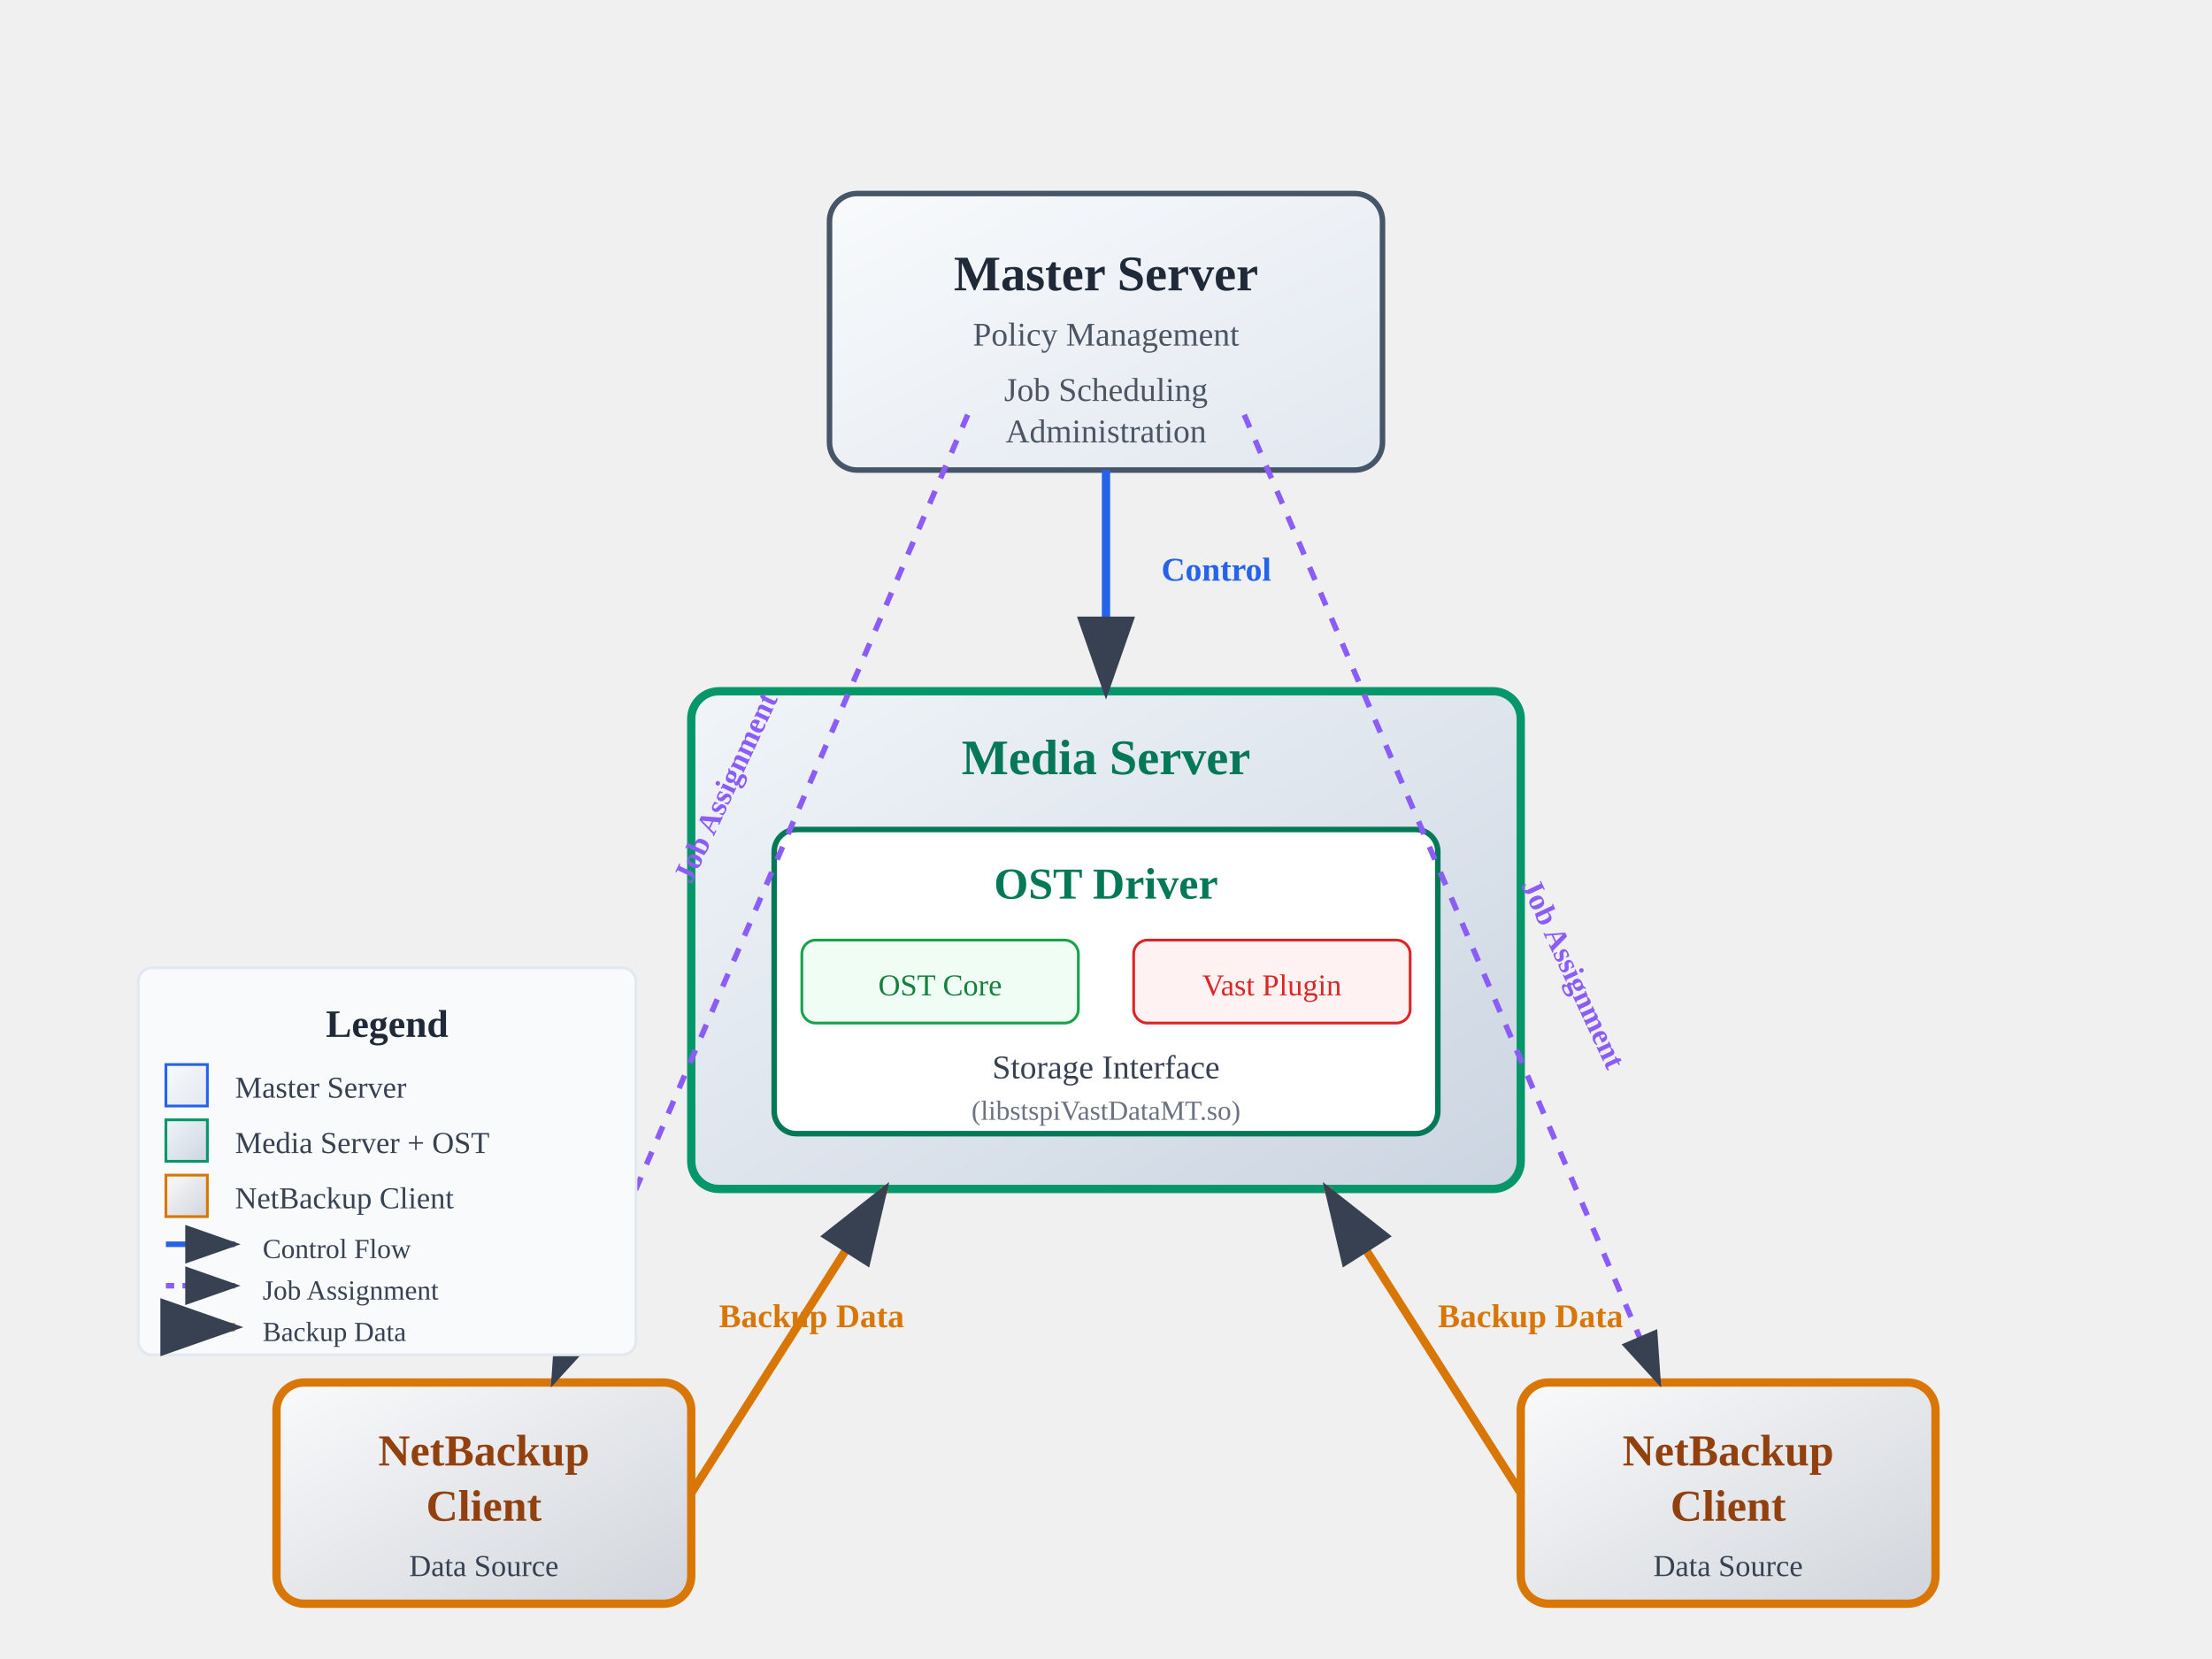
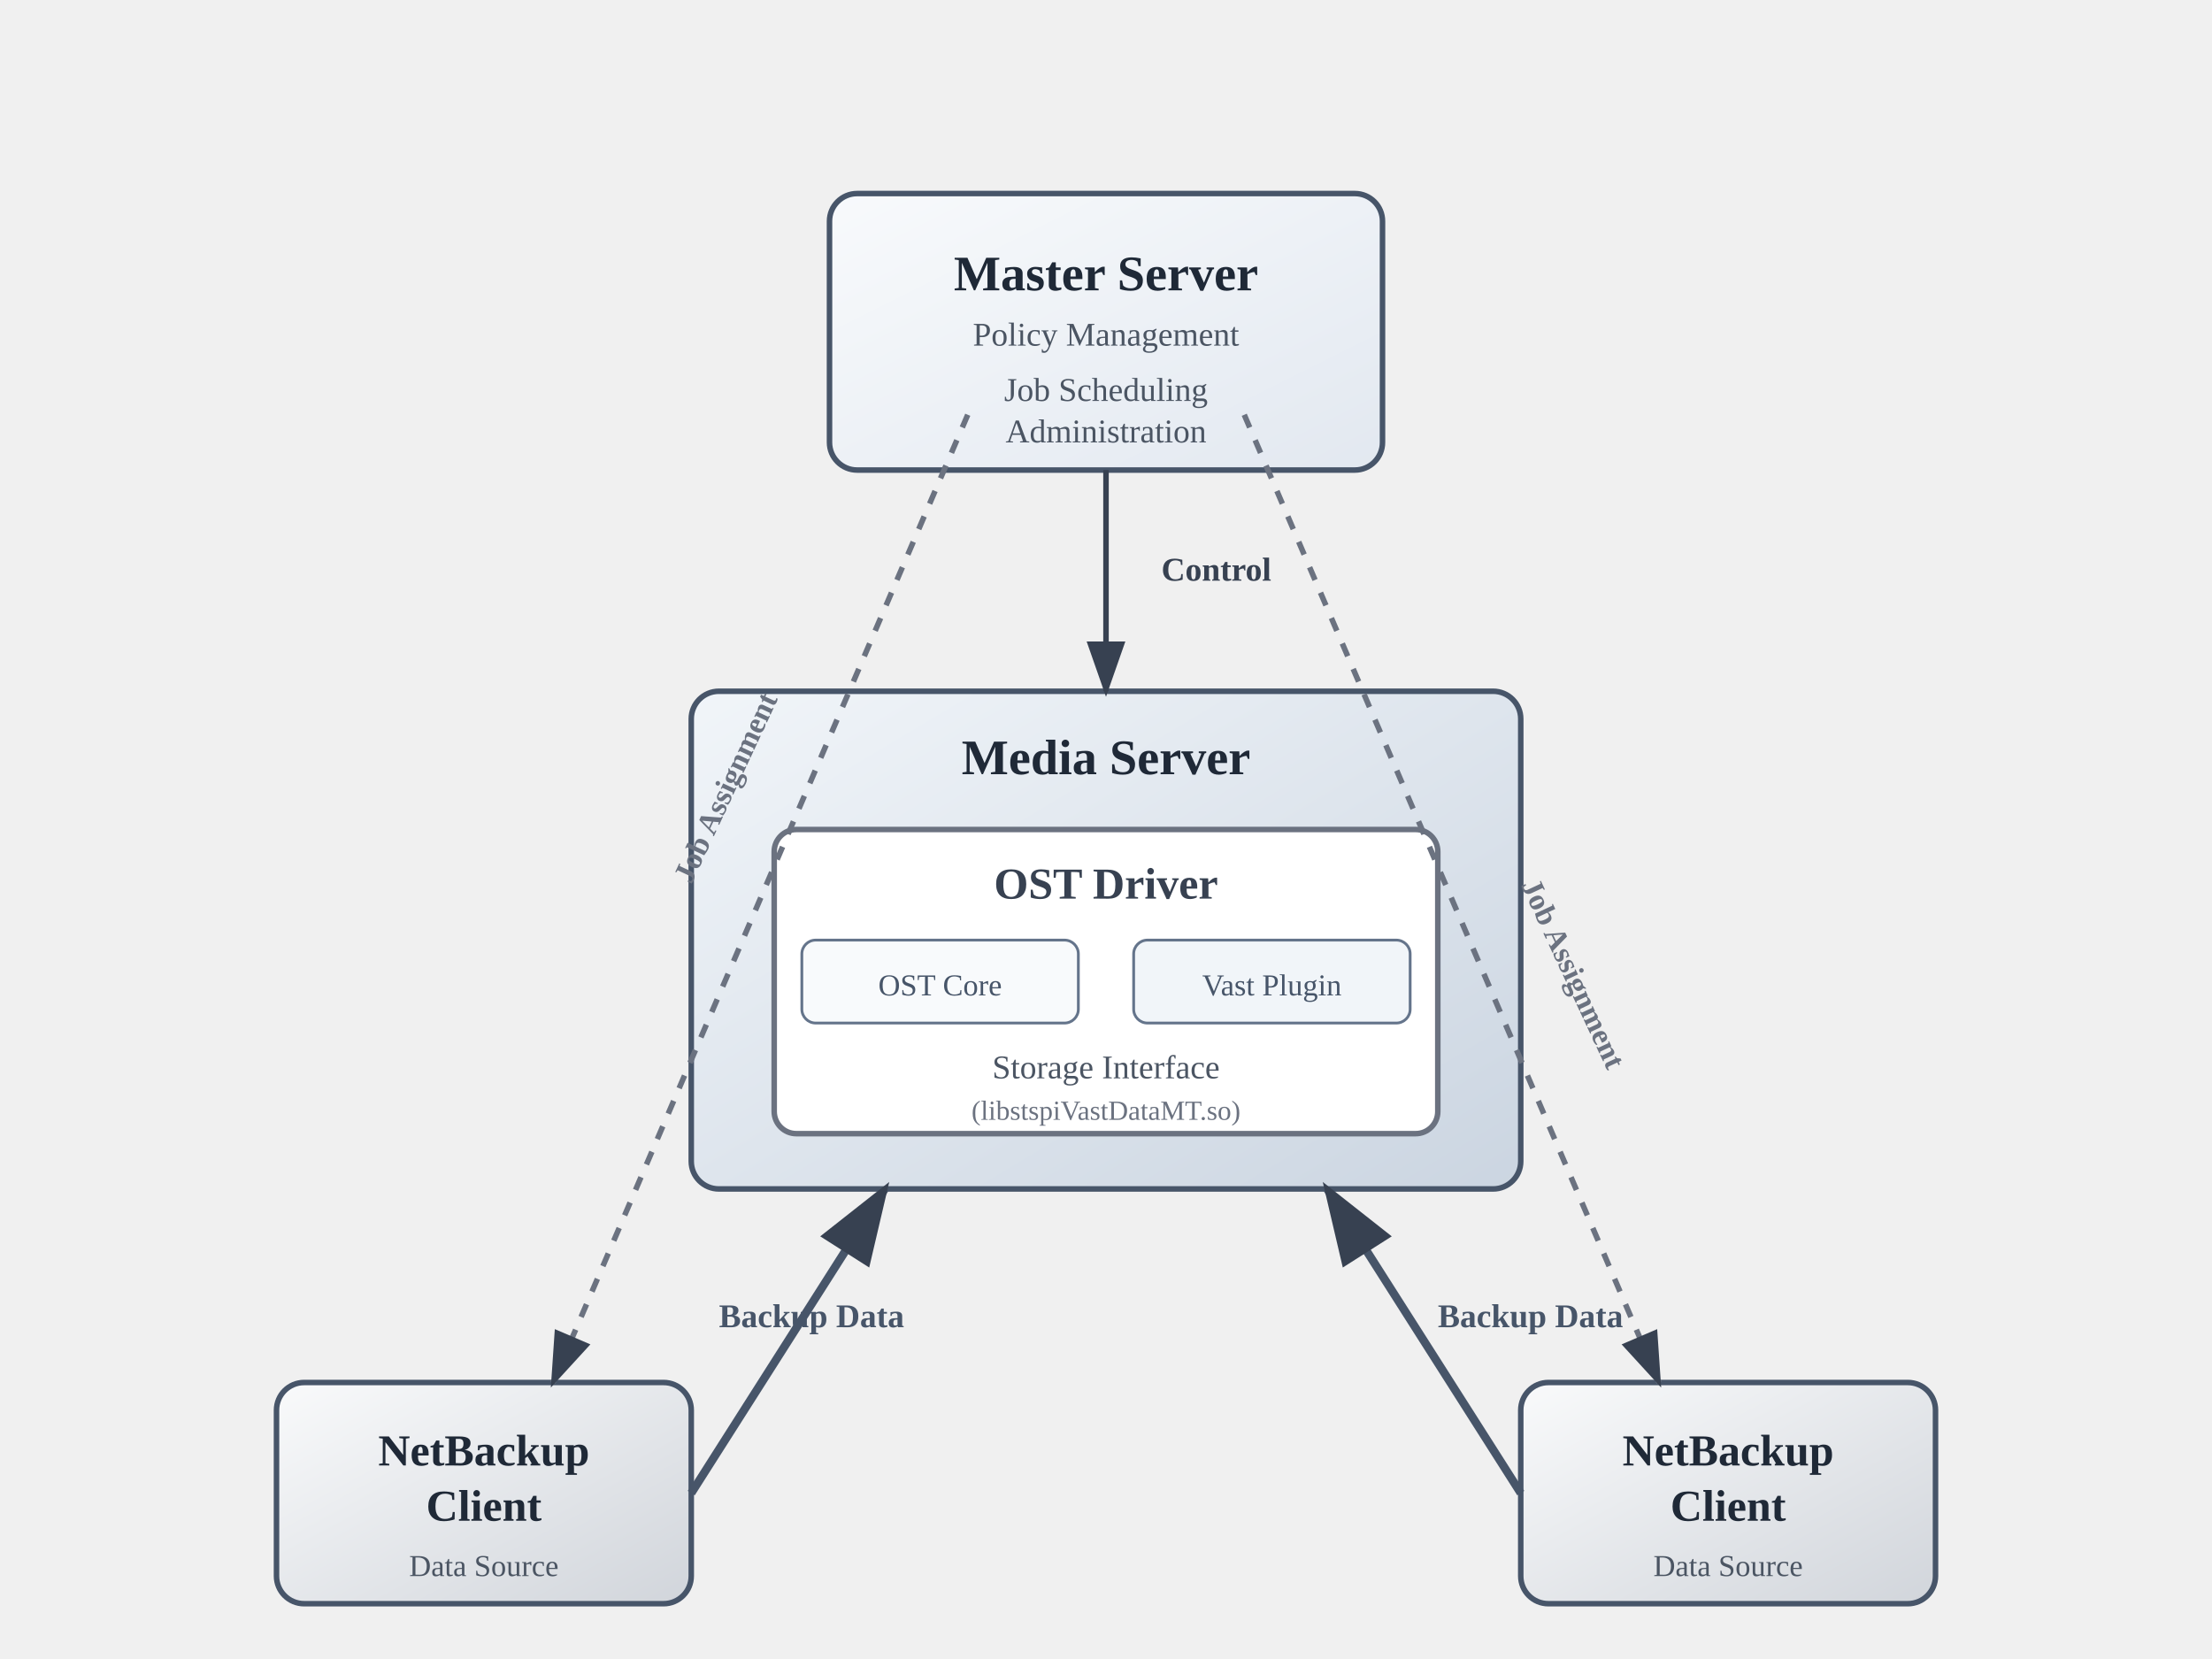
<svg xmlns="http://www.w3.org/2000/svg" viewBox="0 0 800 600">
  <defs>
    <marker id="arrowhead" markerWidth="10" markerHeight="7" refX="9" refY="3.5" orient="auto">
      <polygon points="0 0, 10 3.5, 0 7" fill="#374151" />
    </marker>
    <linearGradient id="masterGradient" x1="0%" y1="0%" x2="100%" y2="100%">
      <stop offset="0%" style="stop-color:#f8fafc;stop-opacity:1" />
      <stop offset="100%" style="stop-color:#e2e8f0;stop-opacity:1" />
    </linearGradient>
    <linearGradient id="mediaGradient" x1="0%" y1="0%" x2="100%" y2="100%">
      <stop offset="0%" style="stop-color:#f1f5f9;stop-opacity:1" />
      <stop offset="100%" style="stop-color:#cbd5e1;stop-opacity:1" />
    </linearGradient>
    <linearGradient id="clientGradient" x1="0%" y1="0%" x2="100%" y2="100%">
      <stop offset="0%" style="stop-color:#f9fafb;stop-opacity:1" />
      <stop offset="100%" style="stop-color:#d1d5db;stop-opacity:1" />
    </linearGradient>
  </defs>
  <g id="master-server">
    <rect x="300" y="70" width="200" height="100" fill="url(#masterGradient)" stroke="#475569" stroke-width="2" rx="10" />
    <text x="400" y="105" text-anchor="middle" font-size="18" font-weight="bold" fill="#1f2937">Master Server</text>
    <text x="400" y="125" text-anchor="middle" font-size="12" fill="#4b5563">Policy Management</text>
    <text x="400" y="145" text-anchor="middle" font-size="12" fill="#4b5563">Job Scheduling</text>
    <text x="400" y="160" text-anchor="middle" font-size="12" fill="#4b5563">Administration</text>
  </g>
  <g id="media-server">
-     <rect x="250" y="250" width="300" height="180" fill="url(#mediaGradient)" stroke="#059669" stroke-width="3" rx="10" />
-     <text x="400" y="280" text-anchor="middle" font-size="18" font-weight="bold" fill="#047857">Media Server</text>
-     <rect x="280" y="300" width="240" height="110" fill="#ffffff" stroke="#047857" stroke-width="2" rx="8" />
-     <text x="400" y="325" text-anchor="middle" font-size="16" font-weight="bold" fill="#047857">OST Driver</text>
-     <rect x="290" y="340" width="100" height="30" fill="#f0fdf4" stroke="#16a34a" stroke-width="1" rx="5" />
-     <text x="340" y="360" text-anchor="middle" font-size="11" fill="#15803d">OST Core</text>
-     <rect x="410" y="340" width="100" height="30" fill="#fef2f2" stroke="#dc2626" stroke-width="1" rx="5" />
-     <text x="460" y="360" text-anchor="middle" font-size="11" fill="#dc2626">Vast Plugin</text>
-     <text x="400" y="390" text-anchor="middle" font-size="12" fill="#374151">Storage Interface</text>
+     <rect x="250" y="250" width="300" height="180" fill="url(#mediaGradient)" stroke="#475569" stroke-width="2" rx="10" />
+     <text x="400" y="280" text-anchor="middle" font-size="18" font-weight="bold" fill="#1f2937">Media Server</text>
+     <rect x="280" y="300" width="240" height="110" fill="#ffffff" stroke="#6b7280" stroke-width="2" rx="8" />
+     <text x="400" y="325" text-anchor="middle" font-size="16" font-weight="bold" fill="#374151">OST Driver</text>
+     <rect x="290" y="340" width="100" height="30" fill="#f8fafc" stroke="#64748b" stroke-width="1" rx="5" />
+     <text x="340" y="360" text-anchor="middle" font-size="11" fill="#475569">OST Core</text>
+     <rect x="410" y="340" width="100" height="30" fill="#f1f5f9" stroke="#64748b" stroke-width="1" rx="5" />
+     <text x="460" y="360" text-anchor="middle" font-size="11" fill="#475569">Vast Plugin</text>
+     <text x="400" y="390" text-anchor="middle" font-size="12" fill="#4b5563">Storage Interface</text>
    <text x="400" y="405" text-anchor="middle" font-size="10" fill="#6b7280">(libstspiVastDataMT.so)</text>
  </g>
  <g id="netbackup-client">
-     <rect x="100" y="500" width="150" height="80" fill="url(#clientGradient)" stroke="#d97706" stroke-width="3" rx="10" />
-     <text x="175" y="530" text-anchor="middle" font-size="16" font-weight="bold" fill="#92400e">NetBackup</text>
-     <text x="175" y="550" text-anchor="middle" font-size="16" font-weight="bold" fill="#92400e">Client</text>
-     <text x="175" y="570" text-anchor="middle" font-size="11" fill="#374151">Data Source</text>
+     <rect x="100" y="500" width="150" height="80" fill="url(#clientGradient)" stroke="#475569" stroke-width="2" rx="10" />
+     <text x="175" y="530" text-anchor="middle" font-size="16" font-weight="bold" fill="#1f2937">NetBackup</text>
+     <text x="175" y="550" text-anchor="middle" font-size="16" font-weight="bold" fill="#1f2937">Client</text>
+     <text x="175" y="570" text-anchor="middle" font-size="11" fill="#4b5563">Data Source</text>
  </g>
  <g id="netbackup-client-2">
-     <rect x="550" y="500" width="150" height="80" fill="url(#clientGradient)" stroke="#d97706" stroke-width="3" rx="10" />
-     <text x="625" y="530" text-anchor="middle" font-size="16" font-weight="bold" fill="#92400e">NetBackup</text>
-     <text x="625" y="550" text-anchor="middle" font-size="16" font-weight="bold" fill="#92400e">Client</text>
-     <text x="625" y="570" text-anchor="middle" font-size="11" fill="#374151">Data Source</text>
+     <rect x="550" y="500" width="150" height="80" fill="url(#clientGradient)" stroke="#475569" stroke-width="2" rx="10" />
+     <text x="625" y="530" text-anchor="middle" font-size="16" font-weight="bold" fill="#1f2937">NetBackup</text>
+     <text x="625" y="550" text-anchor="middle" font-size="16" font-weight="bold" fill="#1f2937">Client</text>
+     <text x="625" y="570" text-anchor="middle" font-size="11" fill="#4b5563">Data Source</text>
  </g>
-   <path d="M 400 170 L 400 250" stroke="#2563eb" stroke-width="3" marker-end="url(#arrowhead)" />
-   <text x="420" y="210" font-size="12" fill="#2563eb" font-weight="bold">Control</text>
-   <path d="M 350 150 L 200 500" stroke="#8b5cf6" stroke-width="2" marker-end="url(#arrowhead)" stroke-dasharray="5,5" />
-   <text x="250" y="320" font-size="11" fill="#8b5cf6" font-weight="bold" transform="rotate(-65 250 320)">Job Assignment</text>
-   <path d="M 450 150 L 600 500" stroke="#8b5cf6" stroke-width="2" marker-end="url(#arrowhead)" stroke-dasharray="5,5" />
-   <text x="550" y="320" font-size="11" fill="#8b5cf6" font-weight="bold" transform="rotate(65 550 320)">Job Assignment</text>
-   <path d="M 250 540 L 320 430" stroke="#d97706" stroke-width="3" marker-end="url(#arrowhead)" />
-   <text x="260" y="480" font-size="12" fill="#d97706" font-weight="bold">Backup Data</text>
-   <path d="M 550 540 L 480 430" stroke="#d97706" stroke-width="3" marker-end="url(#arrowhead)" />
-   <text x="520" y="480" font-size="12" fill="#d97706" font-weight="bold">Backup Data</text>
-   <g id="legend">
-     <rect x="50" y="350" width="180" height="140" fill="#f8fafc" stroke="#e2e8f0" stroke-width="1" rx="5" />
-     <text x="140" y="375" text-anchor="middle" font-size="14" font-weight="bold" fill="#1f2937">Legend</text>
-     <rect x="60" y="385" width="15" height="15" fill="url(#masterGradient)" stroke="#2563eb" stroke-width="1" />
-     <text x="85" y="397" font-size="11" fill="#374151">Master Server</text>
-     <rect x="60" y="405" width="15" height="15" fill="url(#mediaGradient)" stroke="#059669" stroke-width="1" />
-     <text x="85" y="417" font-size="11" fill="#374151">Media Server + OST</text>
-     <rect x="60" y="425" width="15" height="15" fill="url(#clientGradient)" stroke="#d97706" stroke-width="1" />
-     <text x="85" y="437" font-size="11" fill="#374151">NetBackup Client</text>
-     <line x1="60" y1="450" x2="85" y2="450" stroke="#2563eb" stroke-width="2" marker-end="url(#arrowhead)" />
-     <text x="95" y="455" font-size="10" fill="#374151">Control Flow</text>
-     <line x1="60" y1="465" x2="85" y2="465" stroke="#8b5cf6" stroke-width="2" marker-end="url(#arrowhead)" stroke-dasharray="3,3" />
-     <text x="95" y="470" font-size="10" fill="#374151">Job Assignment</text>
-     <line x1="60" y1="480" x2="85" y2="480" stroke="#d97706" stroke-width="3" marker-end="url(#arrowhead)" />
-     <text x="95" y="485" font-size="10" fill="#374151">Backup Data</text>
-   </g>
+   <path d="M 400 170 L 400 250" stroke="#374151" stroke-width="2" marker-end="url(#arrowhead)" />
+   <text x="420" y="210" font-size="12" fill="#374151" font-weight="bold">Control</text>
+   <path d="M 350 150 L 200 500" stroke="#6b7280" stroke-width="2" marker-end="url(#arrowhead)" stroke-dasharray="5,5" />
+   <text x="250" y="320" font-size="11" fill="#6b7280" font-weight="bold" transform="rotate(-65 250 320)">Job Assignment</text>
+   <path d="M 450 150 L 600 500" stroke="#6b7280" stroke-width="2" marker-end="url(#arrowhead)" stroke-dasharray="5,5" />
+   <text x="550" y="320" font-size="11" fill="#6b7280" font-weight="bold" transform="rotate(65 550 320)">Job Assignment</text>
+   <path d="M 250 540 L 320 430" stroke="#475569" stroke-width="3" marker-end="url(#arrowhead)" />
+   <text x="260" y="480" font-size="12" fill="#475569" font-weight="bold">Backup Data</text>
+   <path d="M 550 540 L 480 430" stroke="#475569" stroke-width="3" marker-end="url(#arrowhead)" />
+   <text x="520" y="480" font-size="12" fill="#475569" font-weight="bold">Backup Data</text>
  <g id="flow-descriptions">
    <text x="400" y="620" text-anchor="middle" font-size="16" font-weight="bold" fill="#374151">Data Flow Process:</text>
    <text x="400" y="645" text-anchor="middle" font-size="13" fill="#6b7280">1. Master Server manages policies and controls Media Server</text>
    <text x="400" y="665" text-anchor="middle" font-size="13" fill="#6b7280">2. Master assigns jobs and tells Clients which Media Server to use</text>
    <text x="400" y="685" text-anchor="middle" font-size="13" fill="#6b7280">3. Clients send backup data to assigned Media Server</text>
    <text x="400" y="705" text-anchor="middle" font-size="13" fill="#6b7280">4. OST Driver processes and stores data via Vast Plugin</text>
  </g>
</svg>
